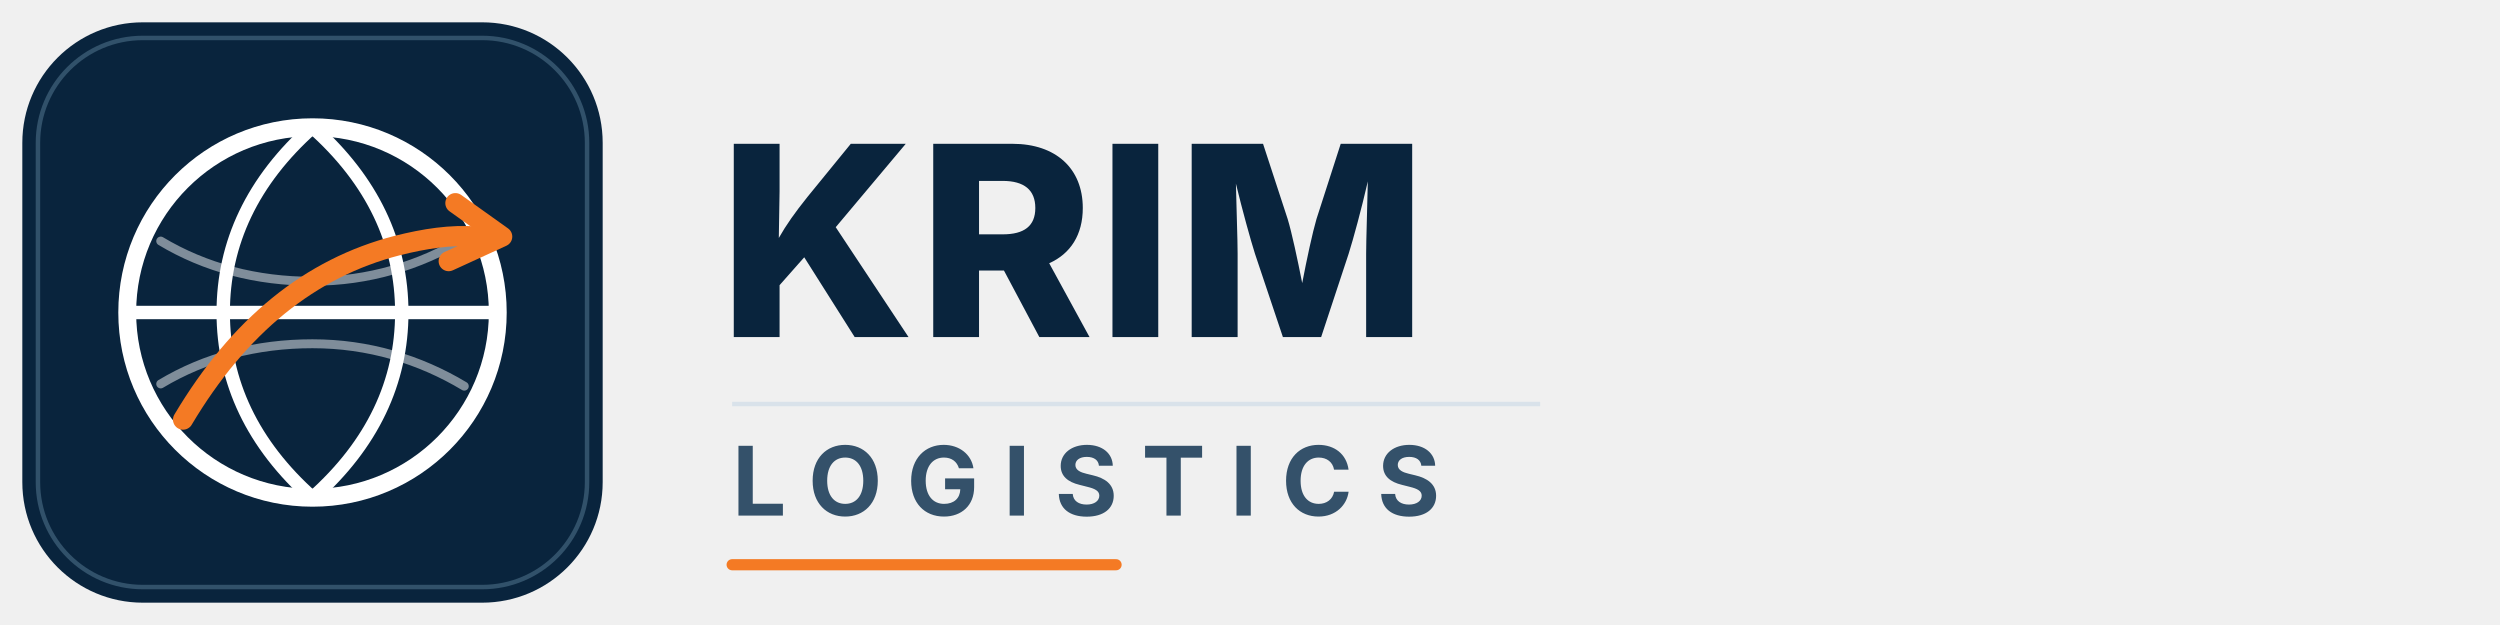
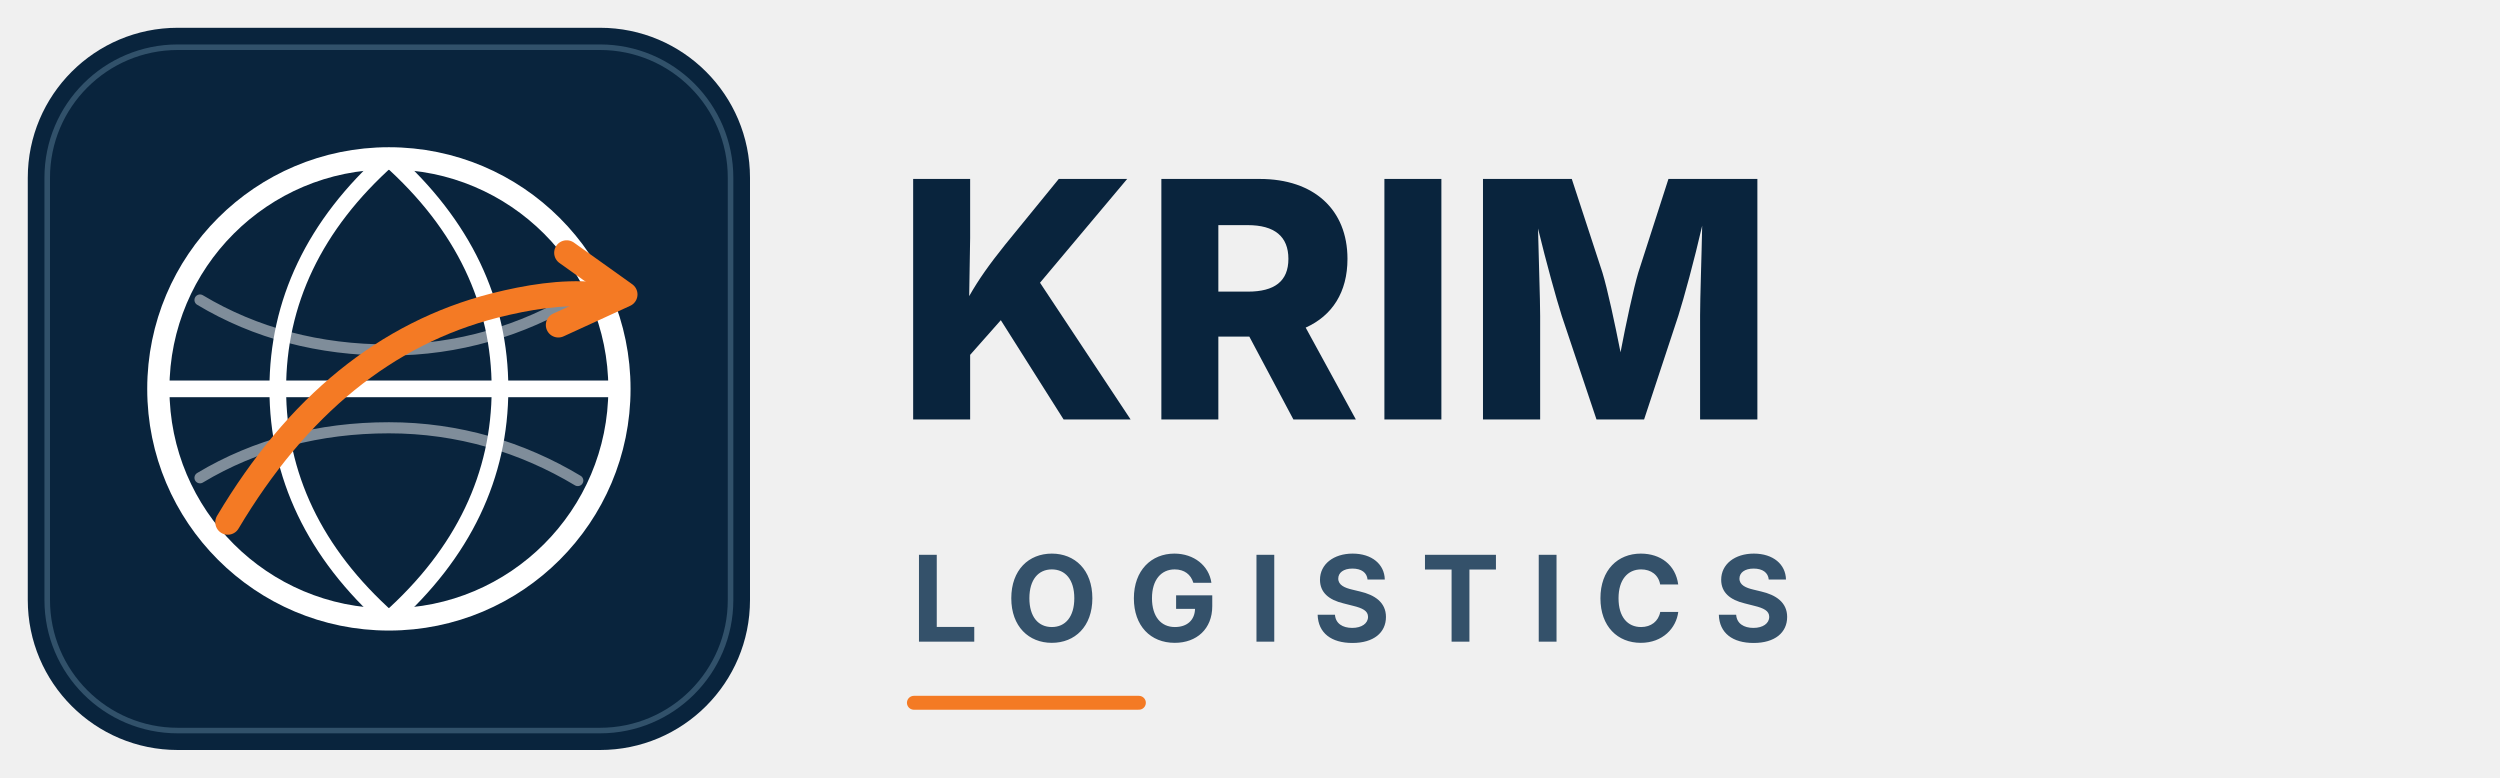
- <svg xmlns="http://www.w3.org/2000/svg" width="1120" height="280" viewBox="0 0 1120 280" role="img" aria-labelledby="title desc">
+ <svg xmlns="http://www.w3.org/2000/svg" width="900" height="280" viewBox="0 0 900 280" role="img" aria-labelledby="title desc">
  <rect x="10" y="10" width="260" height="260" rx="54" fill="#09243D" />
  <rect x="17" y="17" width="246" height="246" rx="47" fill="none" stroke="#31516A" stroke-width="2" />
  <circle cx="140" cy="140" r="83" fill="none" stroke="#FFFFFF" stroke-width="8" />
  <path d="M57 140h166M140 57c-27 24-40 52-40 83s13 59 40 83M140 57c27 24 40 52 40 83s-13 59-40 83" fill="none" stroke="#FFFFFF" stroke-width="6" stroke-linecap="round" />
  <path d="M72 108c20 12 43 18 68 18s48-7 68-19M72 172c20-12 43-18 68-18s48 7 68 19" fill="none" stroke="#FFFFFF" stroke-width="4" stroke-linecap="round" opacity=".48" />
  <path d="M82 188c25-42 57-68 96-78 12-3 24-5 36-4" fill="none" stroke="#F47A24" stroke-width="9" stroke-linecap="round" />
  <path d="M204 91l21 15-24 11" fill="none" stroke="#F47A24" stroke-width="9" stroke-linecap="round" stroke-linejoin="round" />
  <text x="322" y="151" fill="#09243D" font-family="Inter,Arial,Helvetica,sans-serif" font-size="119" font-weight="800" letter-spacing="1.5">KRIM</text>
-   <path d="M328 181H690" stroke="#D9E2EA" stroke-width="2" />
  <text x="328" y="231" fill="#34516A" font-family="Inter,Arial,Helvetica,sans-serif" font-size="43" font-weight="700" letter-spacing="11">LOGISTICS</text>
-   <path d="M328 253H500" stroke="#F47A24" stroke-width="5" stroke-linecap="round" />
+   <path d="M329 253H410" stroke="#F47A24" stroke-width="5" stroke-linecap="round" />
</svg>
